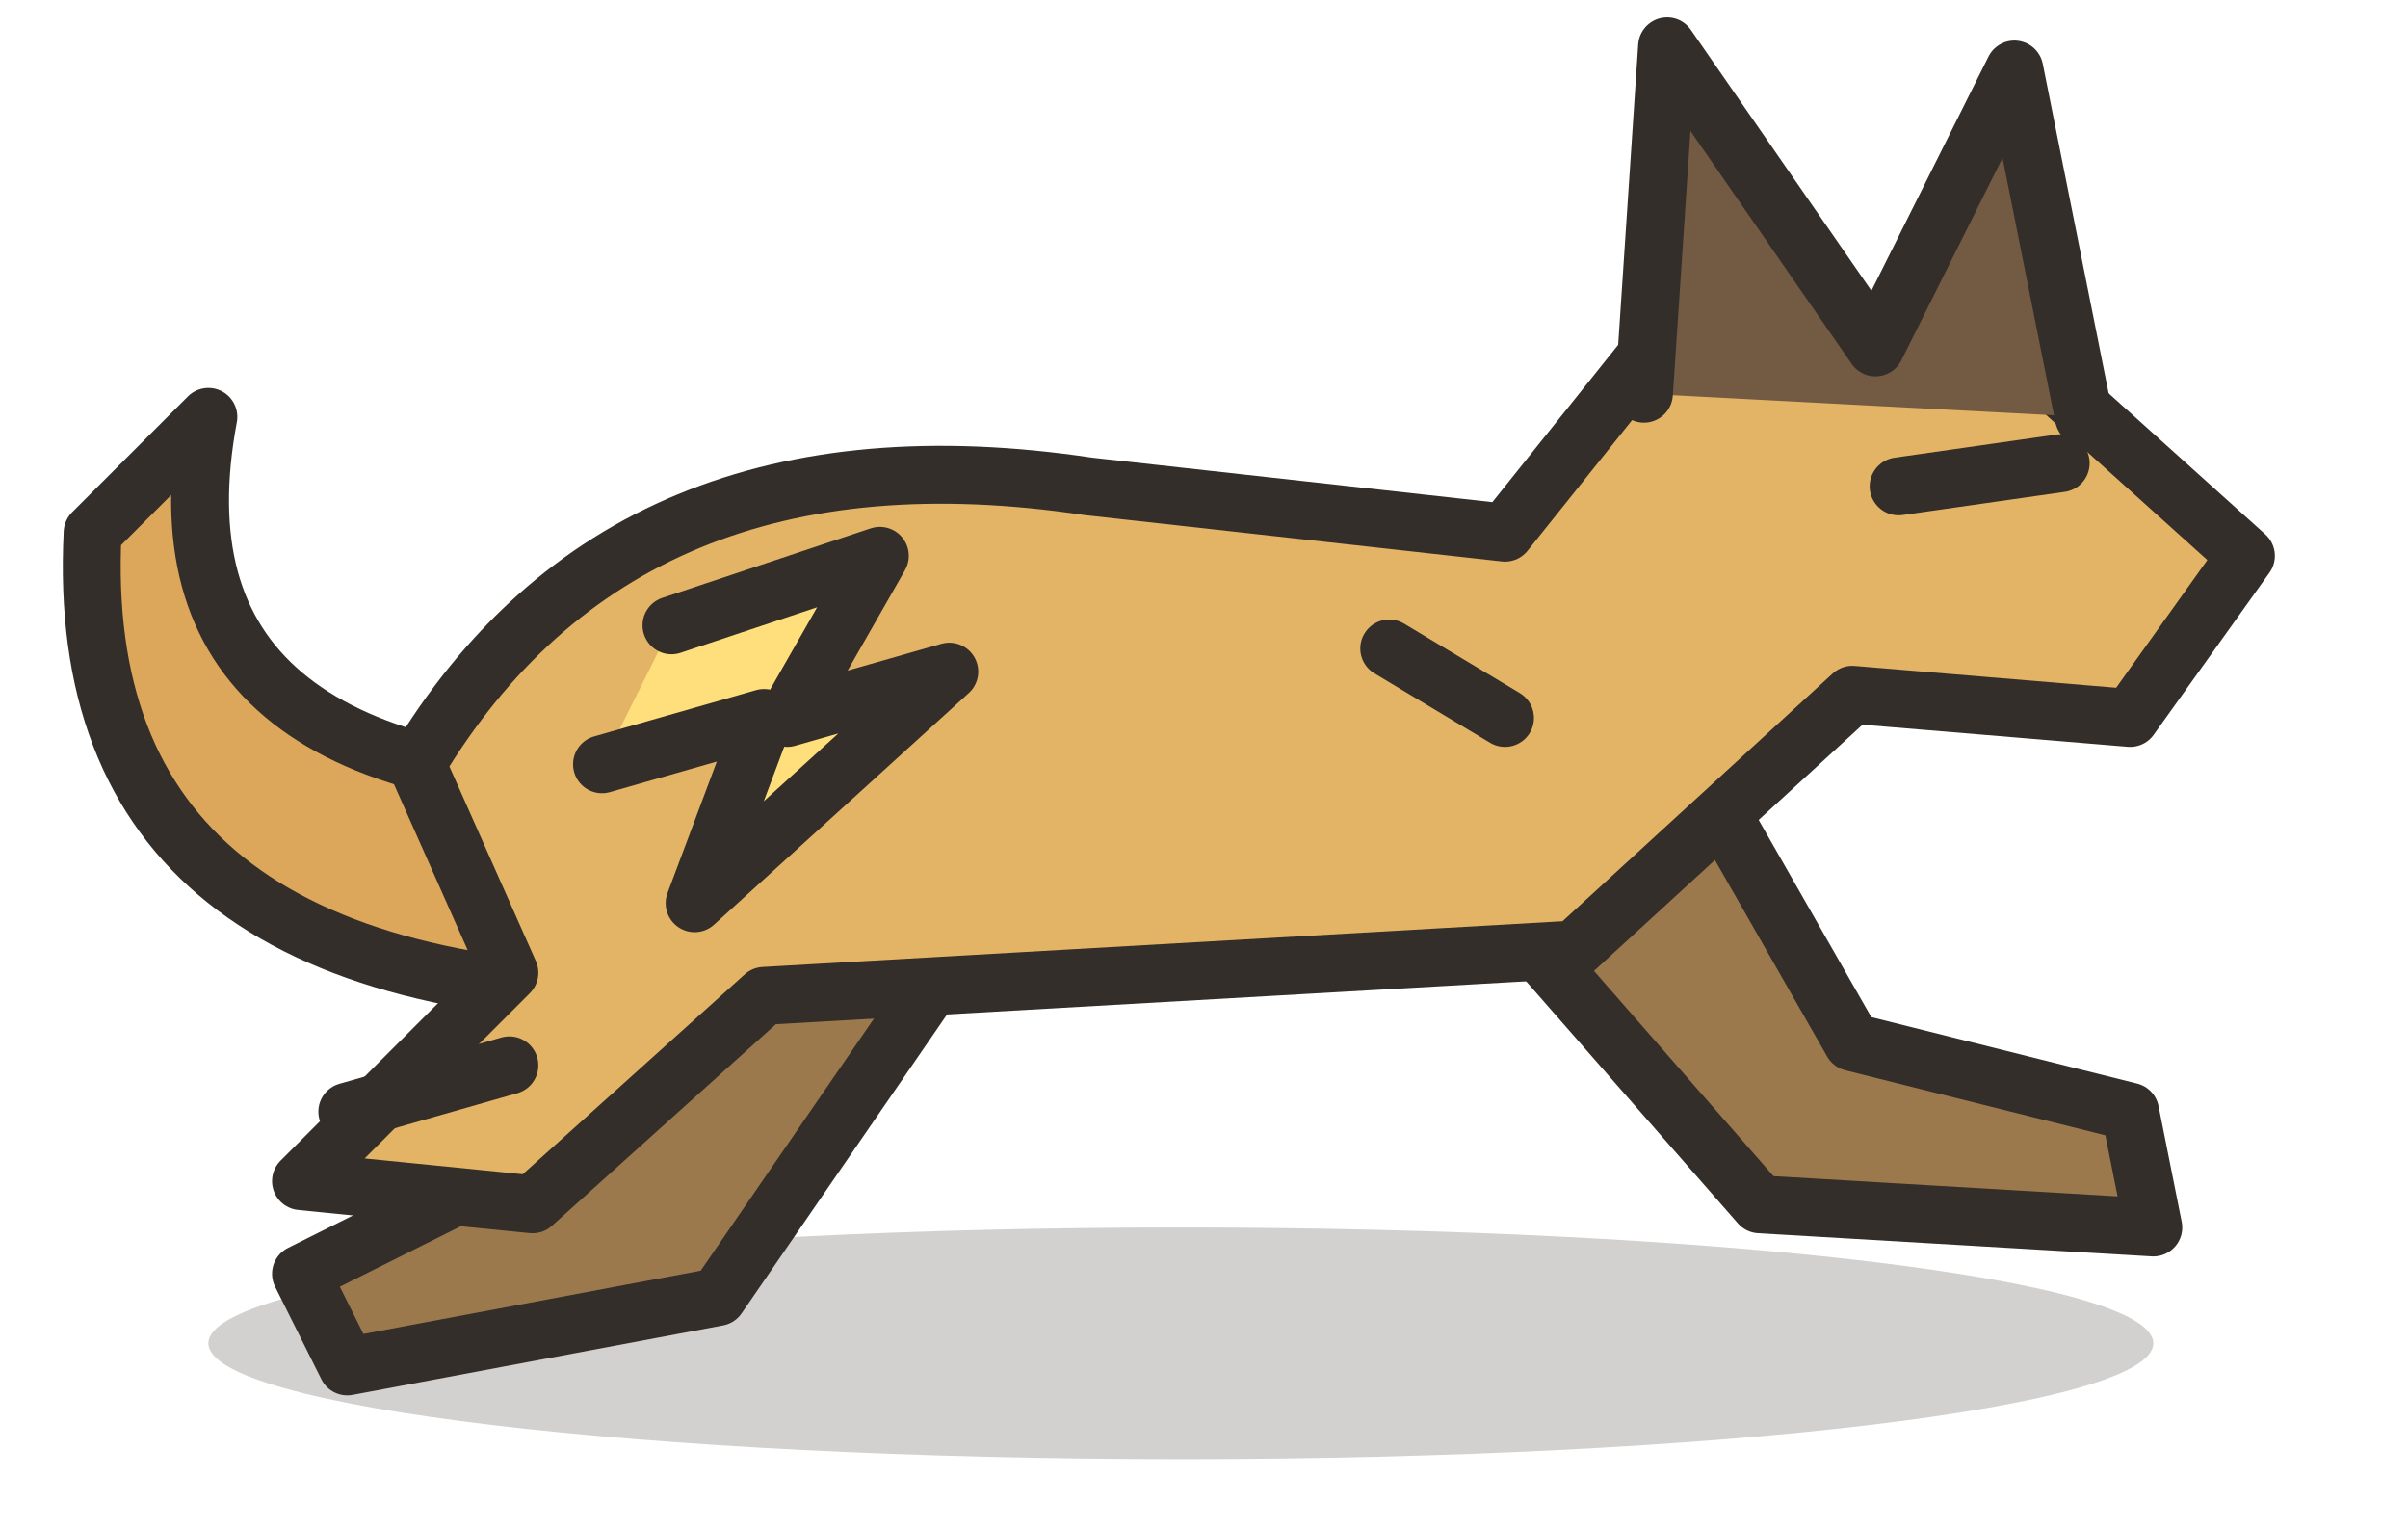
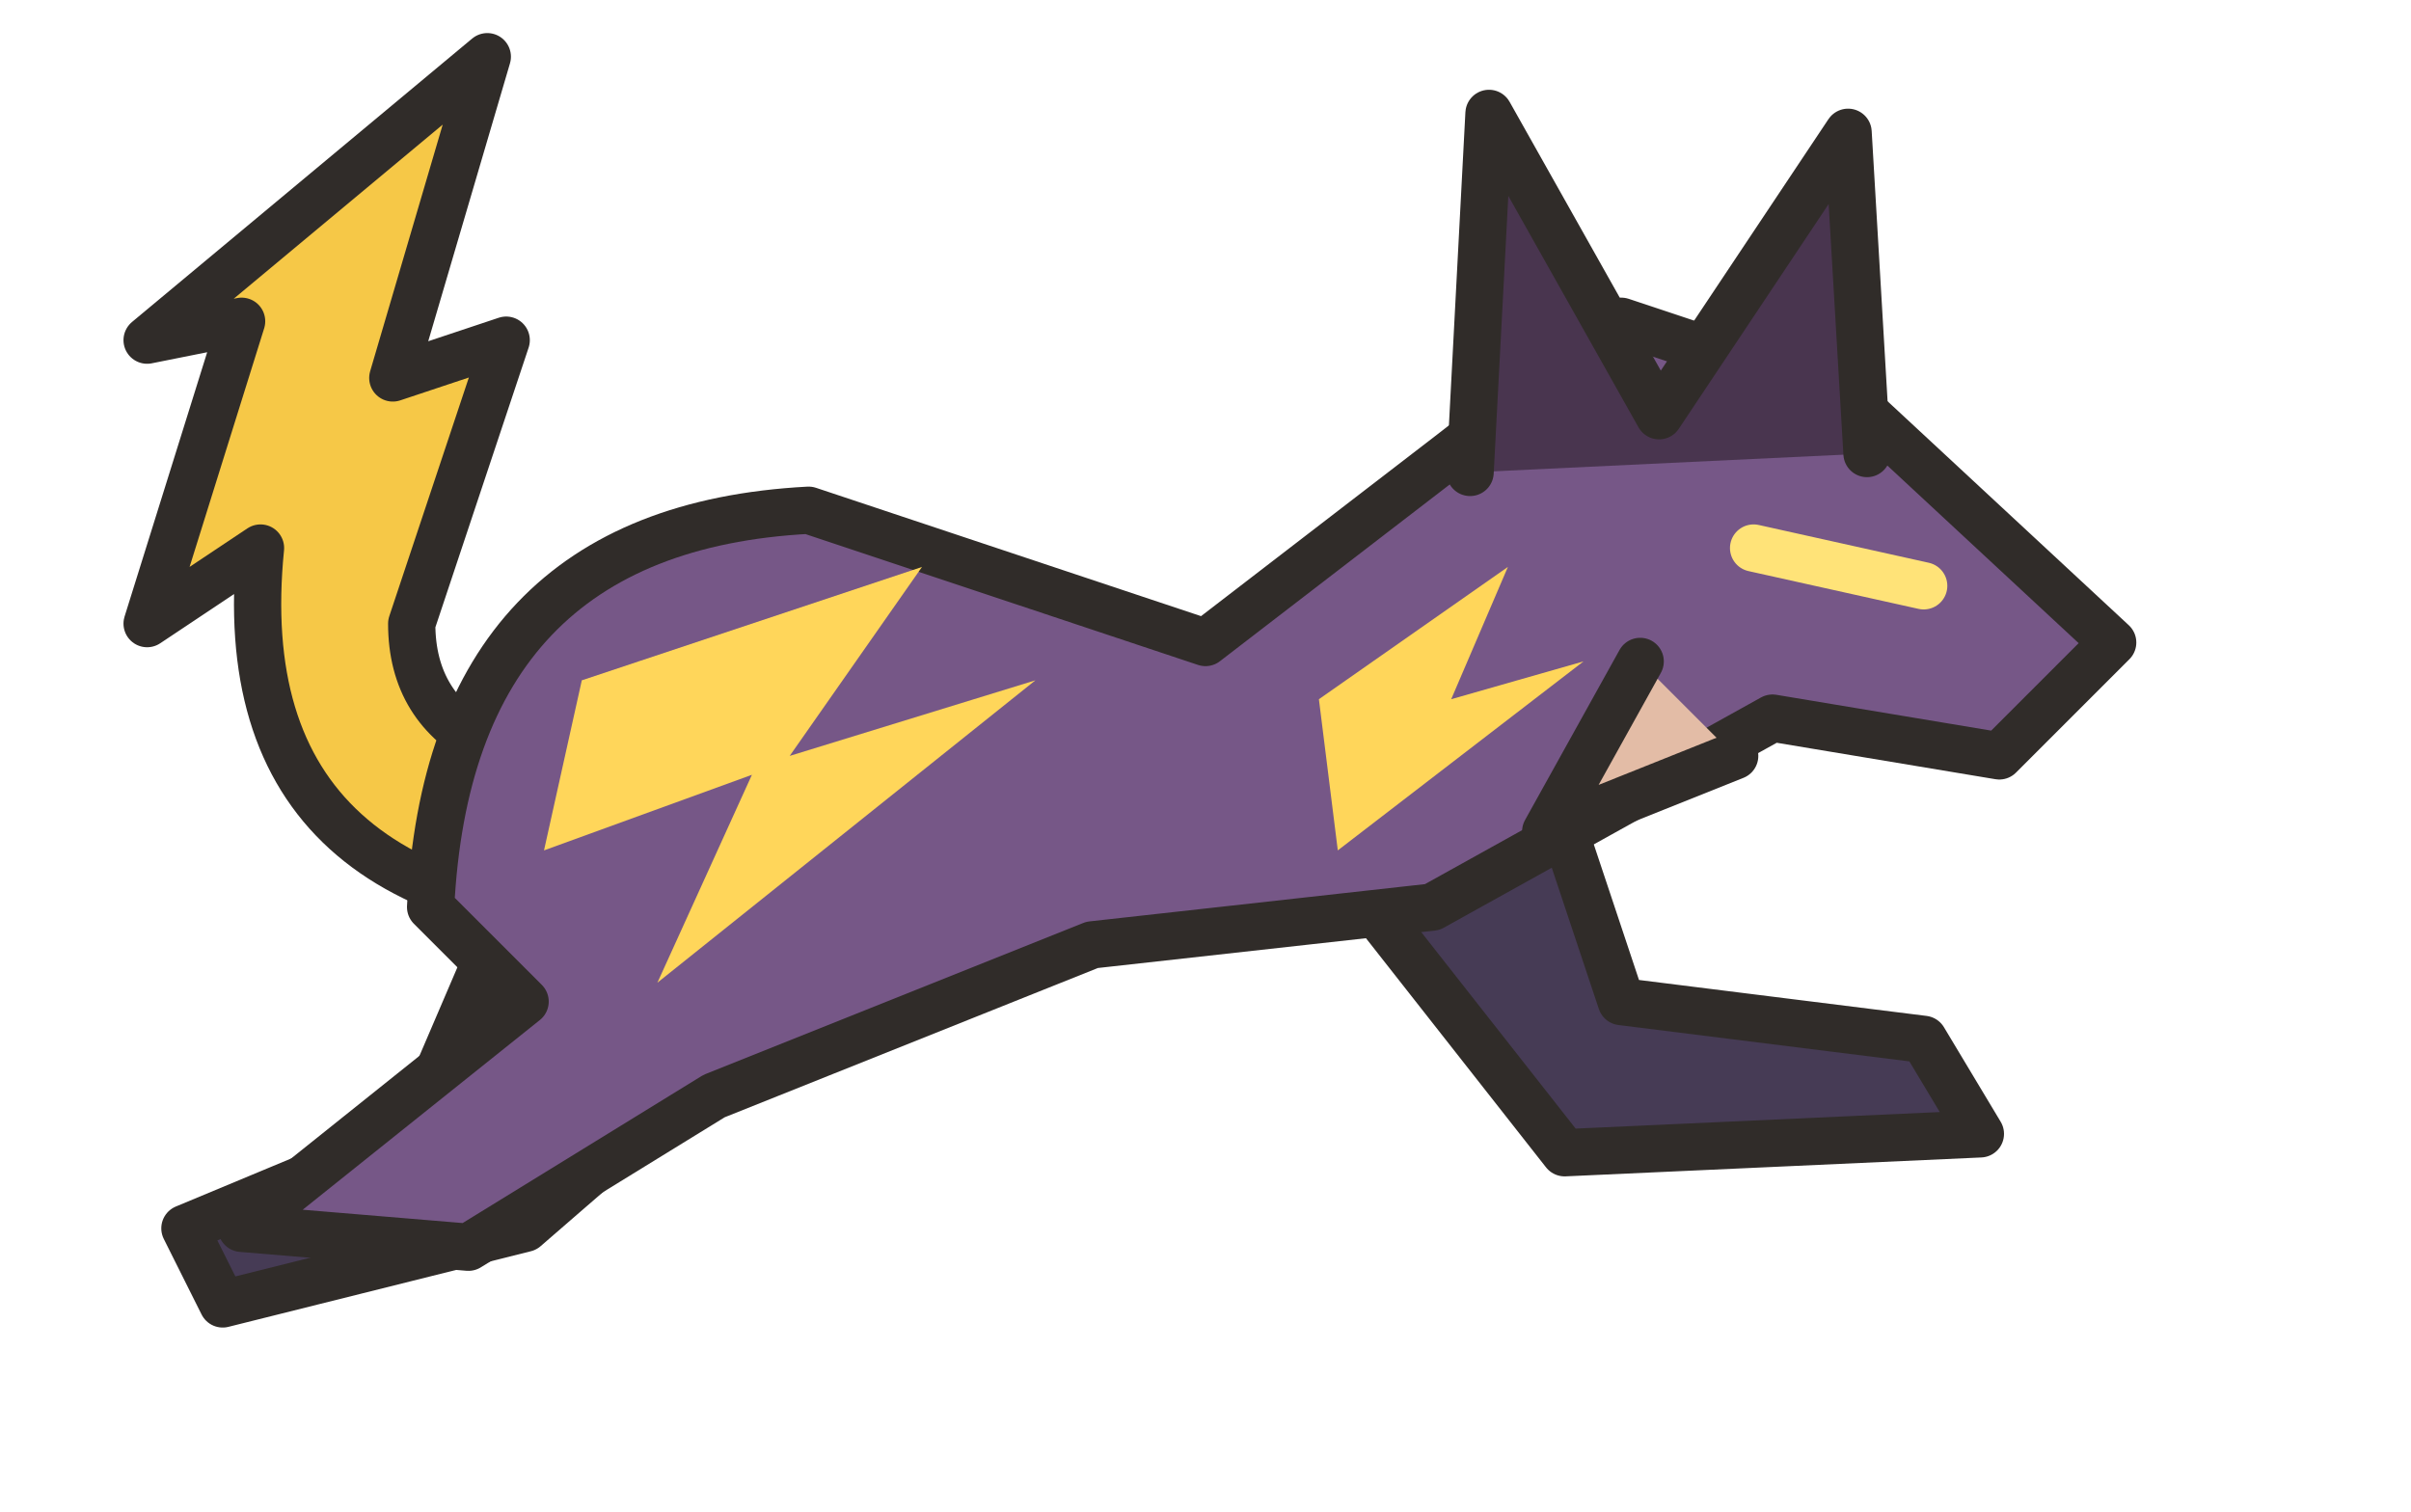
- <svg xmlns="http://www.w3.org/2000/svg" width="104" height="66" viewBox="0 0 104 66">
-   <ellipse cx="51" cy="58" rx="42" ry="5" fill="#332d26" opacity=".22" />
-   <g stroke="#332e29" stroke-width="2.5" stroke-linejoin="round" stroke-linecap="round">
-     <path d="M28 34Q6 34 9 18L4 23q-1 20 25 20" fill="#dca75b" />
-     <path d="m29 34-6 16-10 5 2 4 16-3 11-16m20-4 14 16 17 1-1-5-12-3-8-14" fill="#9b794c" />
-     <path d="M18 33q9-15 29-12l18 2 8-10 14 2 10 9-5 7-12-1-12 11-35 2-10 9-10-1 9-9Z" fill="#e4b466" />
-     <path d="m71 17 1-15 9 13 6-12 3 15" fill="#735a42" />
-     <path d="m29 27 9-3-4 7 7-2-11 10 3-8-7 2" fill="#ffdf7b" />
-     <path d="m82 21 7-1" fill="none" />
-     <path d="m15 48 7-2m38-18 5 3" fill="none" />
+ <svg xmlns="http://www.w3.org/2000/svg" width="118" height="74" viewBox="0 0 120 80">
+   <g stroke="#302c29" stroke-width="2.5" stroke-linecap="round" stroke-linejoin="round">
+     <path d="M32 49Q8 49 10 29L4 33 9 17l-5 1L22 3l-5 17 6-2-5 15q0 9 16 8" fill="#f6c847" />
+     <path d="m24 46-6 14-12 5 2 4 16-4 15-13m29-5 11 14 22-1-3-5-16-2-4-12" fill="#463b55" />
+     <path d="M19 48q1-20 20-21l21 7 13-10 9-7 12 4 14 13-6 6-12-2-18 10-18 2-20 8-13 8-12-1 15-12Z" fill="#765787" />
+     <path d="m74 25 1-19 9 16 10-15 1 17" fill="#49354f" />
+     <path d="m27 36 18-6-7 10 13-4-20 16 5-11-11 4Zm39 1 10-7-3 7 7-2-13 10" fill="#ffd65a" stroke="none" />
+     <path d="m89 29 9 2" stroke="#ffe378" />
+     <path d="m83 35-5 9 10-4" fill="#e3bca6" />
  </g>
</svg>
